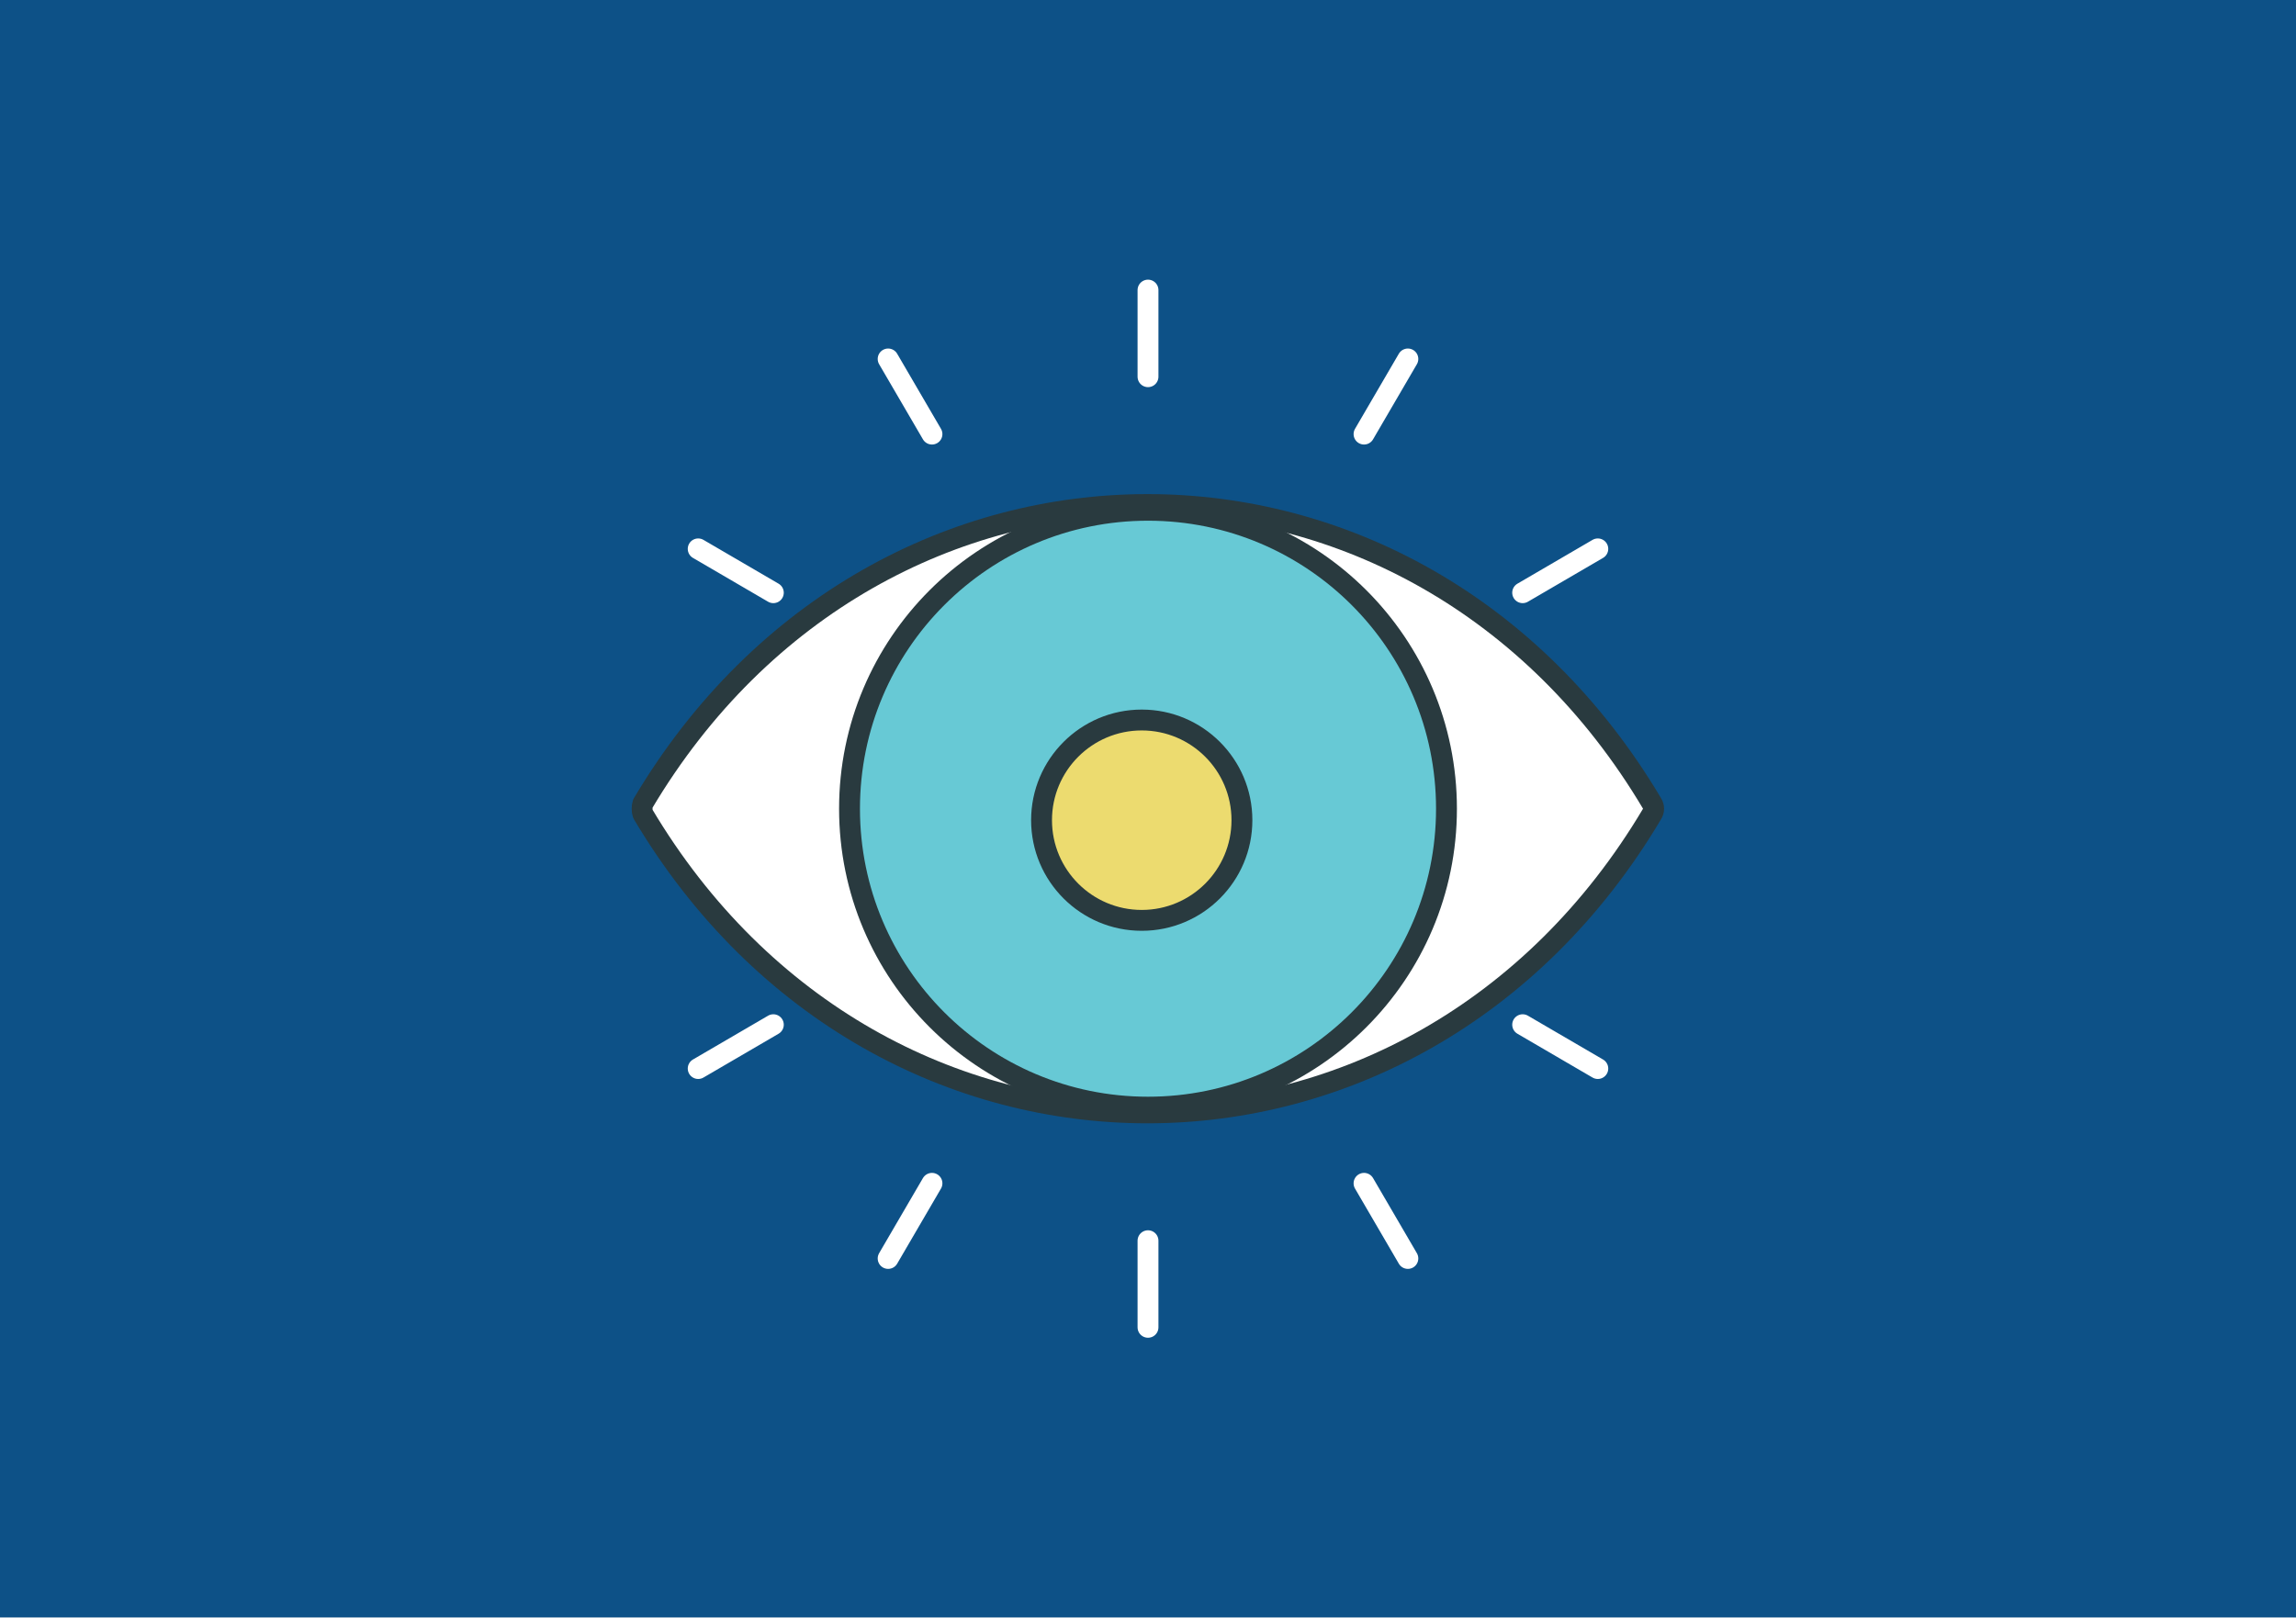
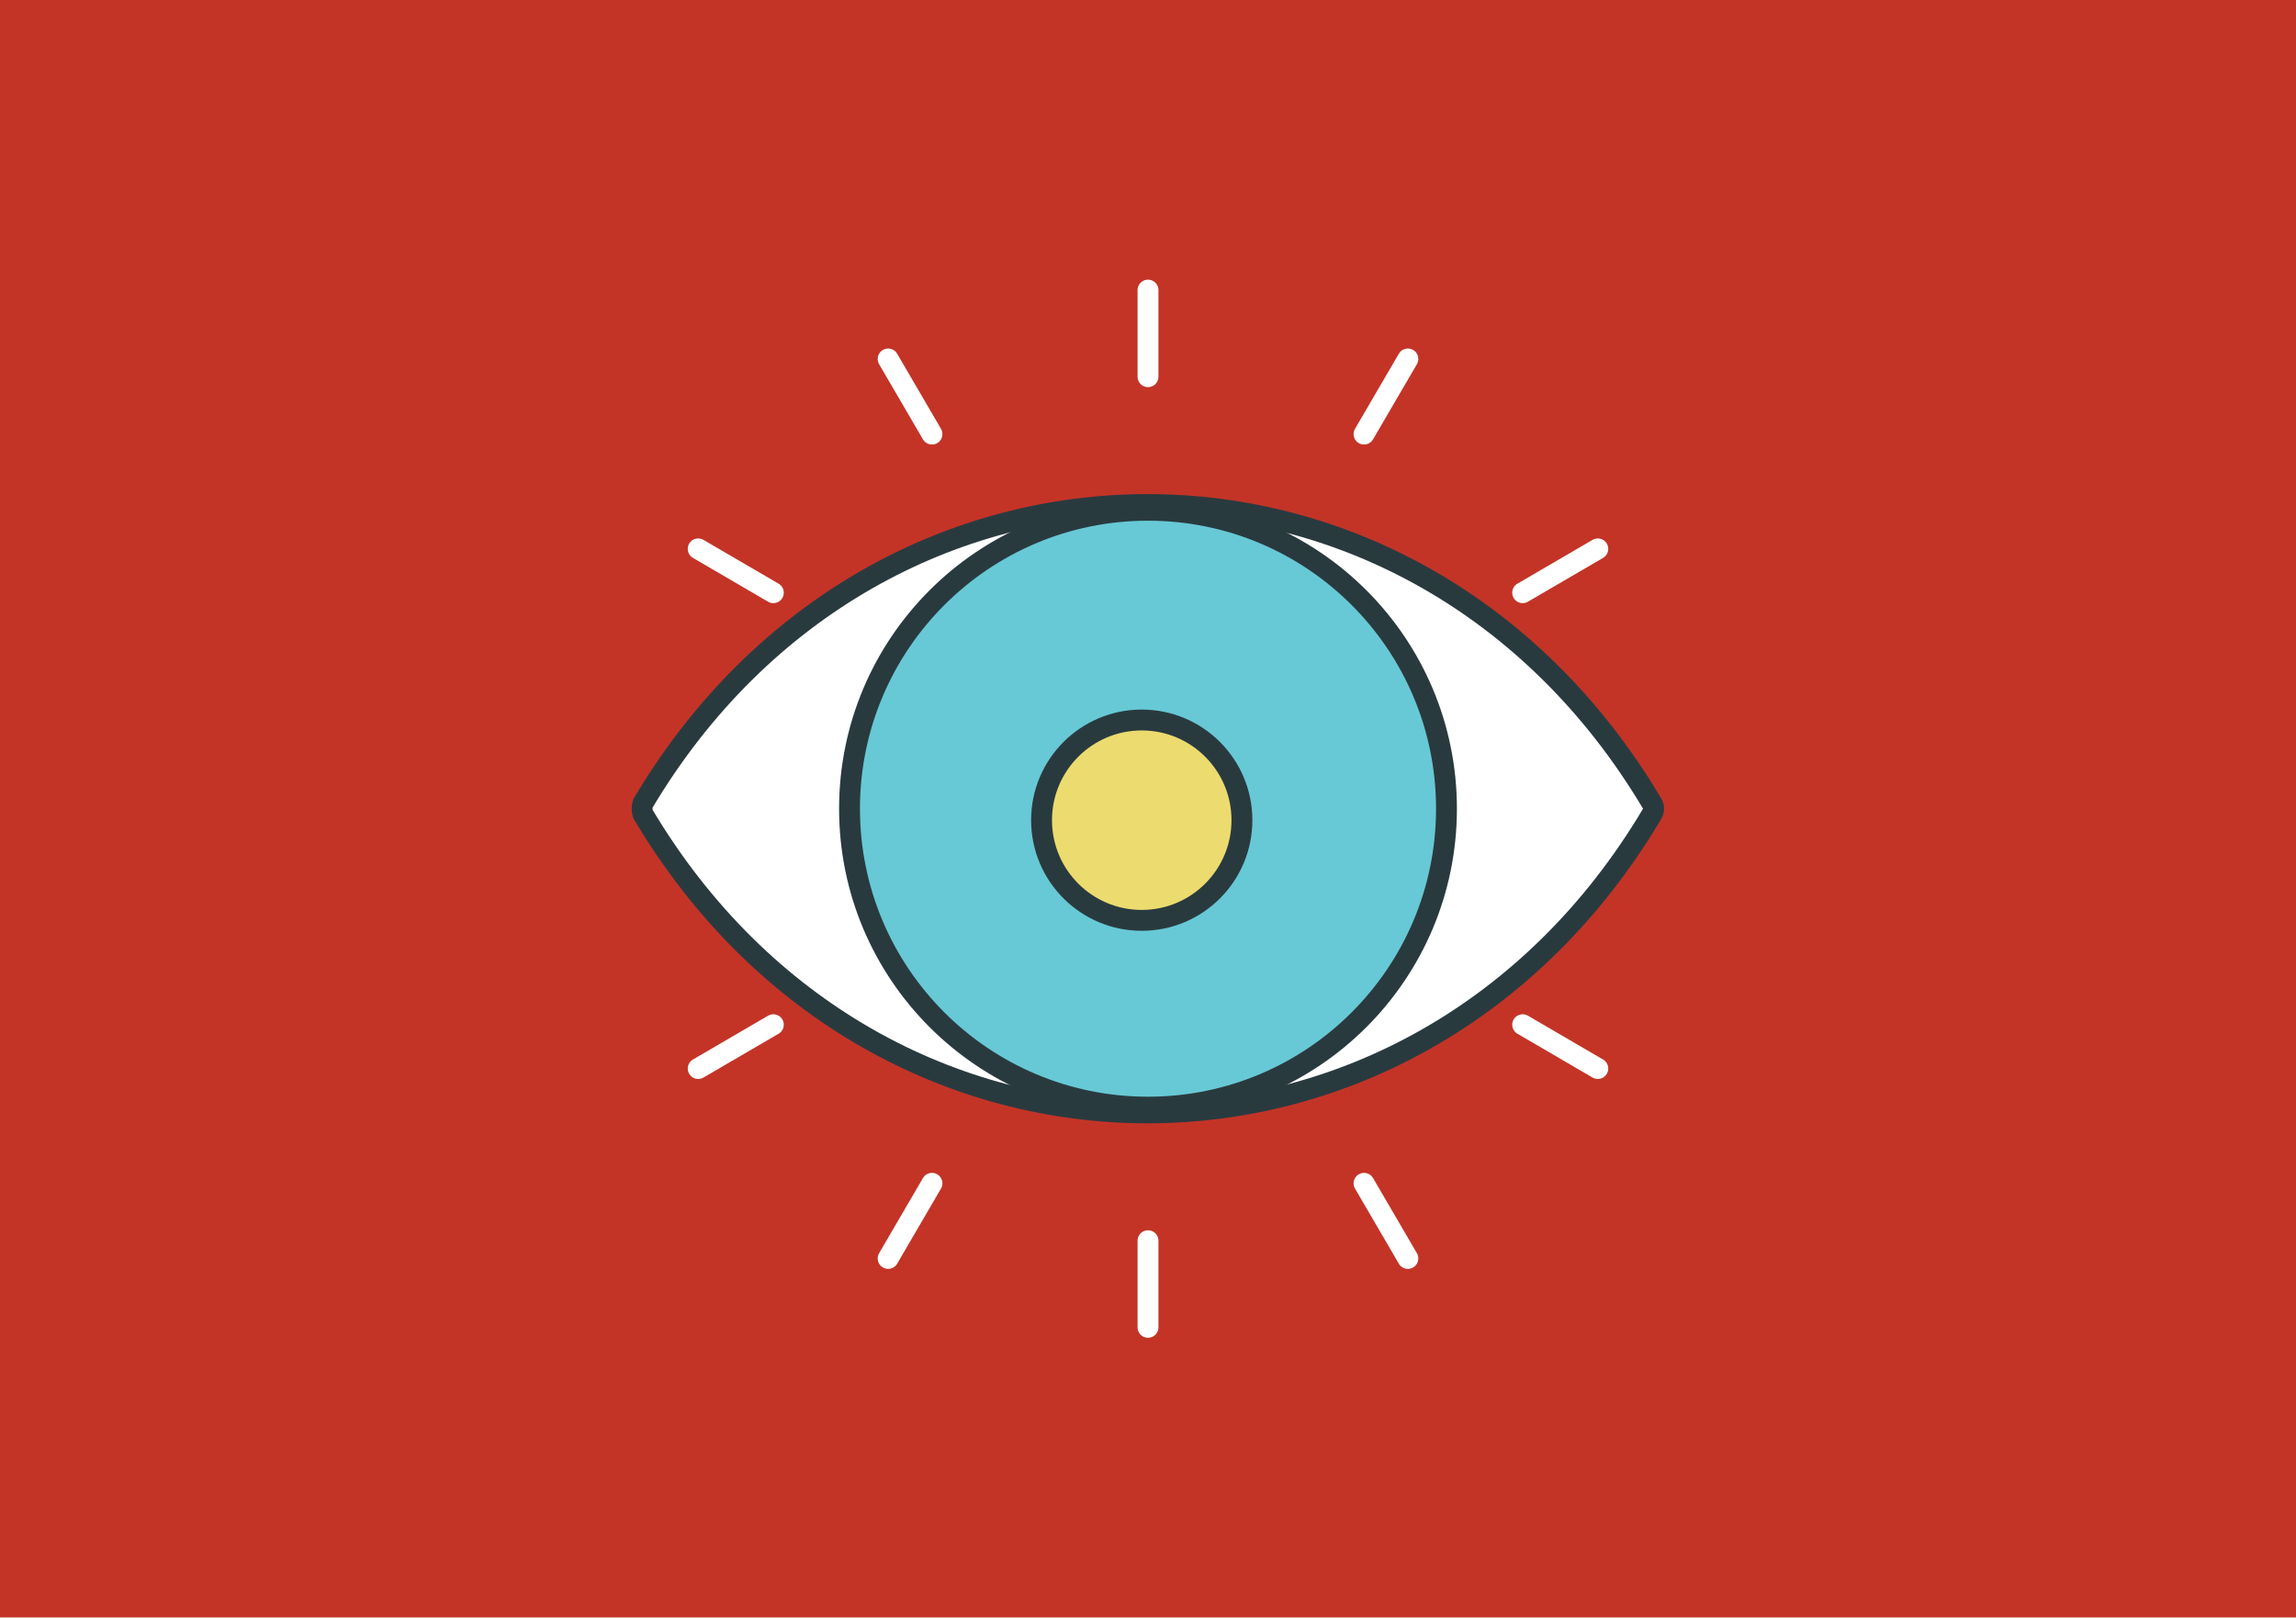
<svg xmlns="http://www.w3.org/2000/svg" version="1.1" id="Layer_1" x="0px" y="0px" viewBox="0 0 220 155" style="enable-background:new 0 0 220 155;" xml:space="preserve">
  <style type="text/css">
- 	.st0{fill:#0D5187;}
+ 	.st0{fill:#C33427;}
	.st1{fill:#FFFFFF;}
	.st2{fill:#67C9D5;}
	.st3{fill:#ECDB6F;}
	.st4{fill:none;stroke:#293A3F;stroke-width:2;stroke-linecap:round;stroke-linejoin:round;stroke-miterlimit:10;}
	.st5{fill:none;stroke:#FFFFFF;stroke-width:2;stroke-linecap:round;stroke-linejoin:round;stroke-miterlimit:10;}
</style>
-   <rect x="0" class="st0" width="220" height="155" />
+   <rect class="st0" width="220" height="155" />
  <path class="st1" d="M61.6,78c22.7,38.2,74,38.2,96.7,0c0.2-0.3,0.2-0.7,0-1c-22.7-38.2-74-38.2-96.7,0C61.5,77.3,61.5,77.7,61.6,78  z" />
  <circle class="st2" cx="110" cy="77.5" r="28.6" />
  <circle class="st3" cx="109.4" cy="78.6" r="9.6" />
  <path class="st4" d="M61.6,78c22.7,38.2,74,38.2,96.7,0c0.2-0.3,0.2-0.7,0-1c-22.7-38.2-74-38.2-96.7,0C61.5,77.3,61.5,77.7,61.6,78  z" />
  <circle class="st4" cx="110" cy="77.5" r="28.6" />
  <circle class="st4" cx="109.4" cy="78.6" r="9.6" />
  <line class="st5" x1="110" y1="27.8" x2="110" y2="36.1" />
  <line class="st5" x1="134.9" y1="34.4" x2="130.7" y2="41.6" />
  <line class="st5" x1="153.1" y1="52.6" x2="145.9" y2="56.8" />
  <line class="st5" x1="85.1" y1="34.4" x2="89.3" y2="41.6" />
  <line class="st5" x1="66.9" y1="52.6" x2="74.1" y2="56.8" />
  <line class="st5" x1="74.1" y1="98.2" x2="66.9" y2="102.4" />
  <line class="st5" x1="145.9" y1="98.2" x2="153.1" y2="102.4" />
  <line class="st5" x1="130.7" y1="113.4" x2="134.9" y2="120.6" />
  <line class="st5" x1="110" y1="118.9" x2="110" y2="127.2" />
  <line class="st5" x1="89.3" y1="113.4" x2="85.1" y2="120.6" />
</svg>
